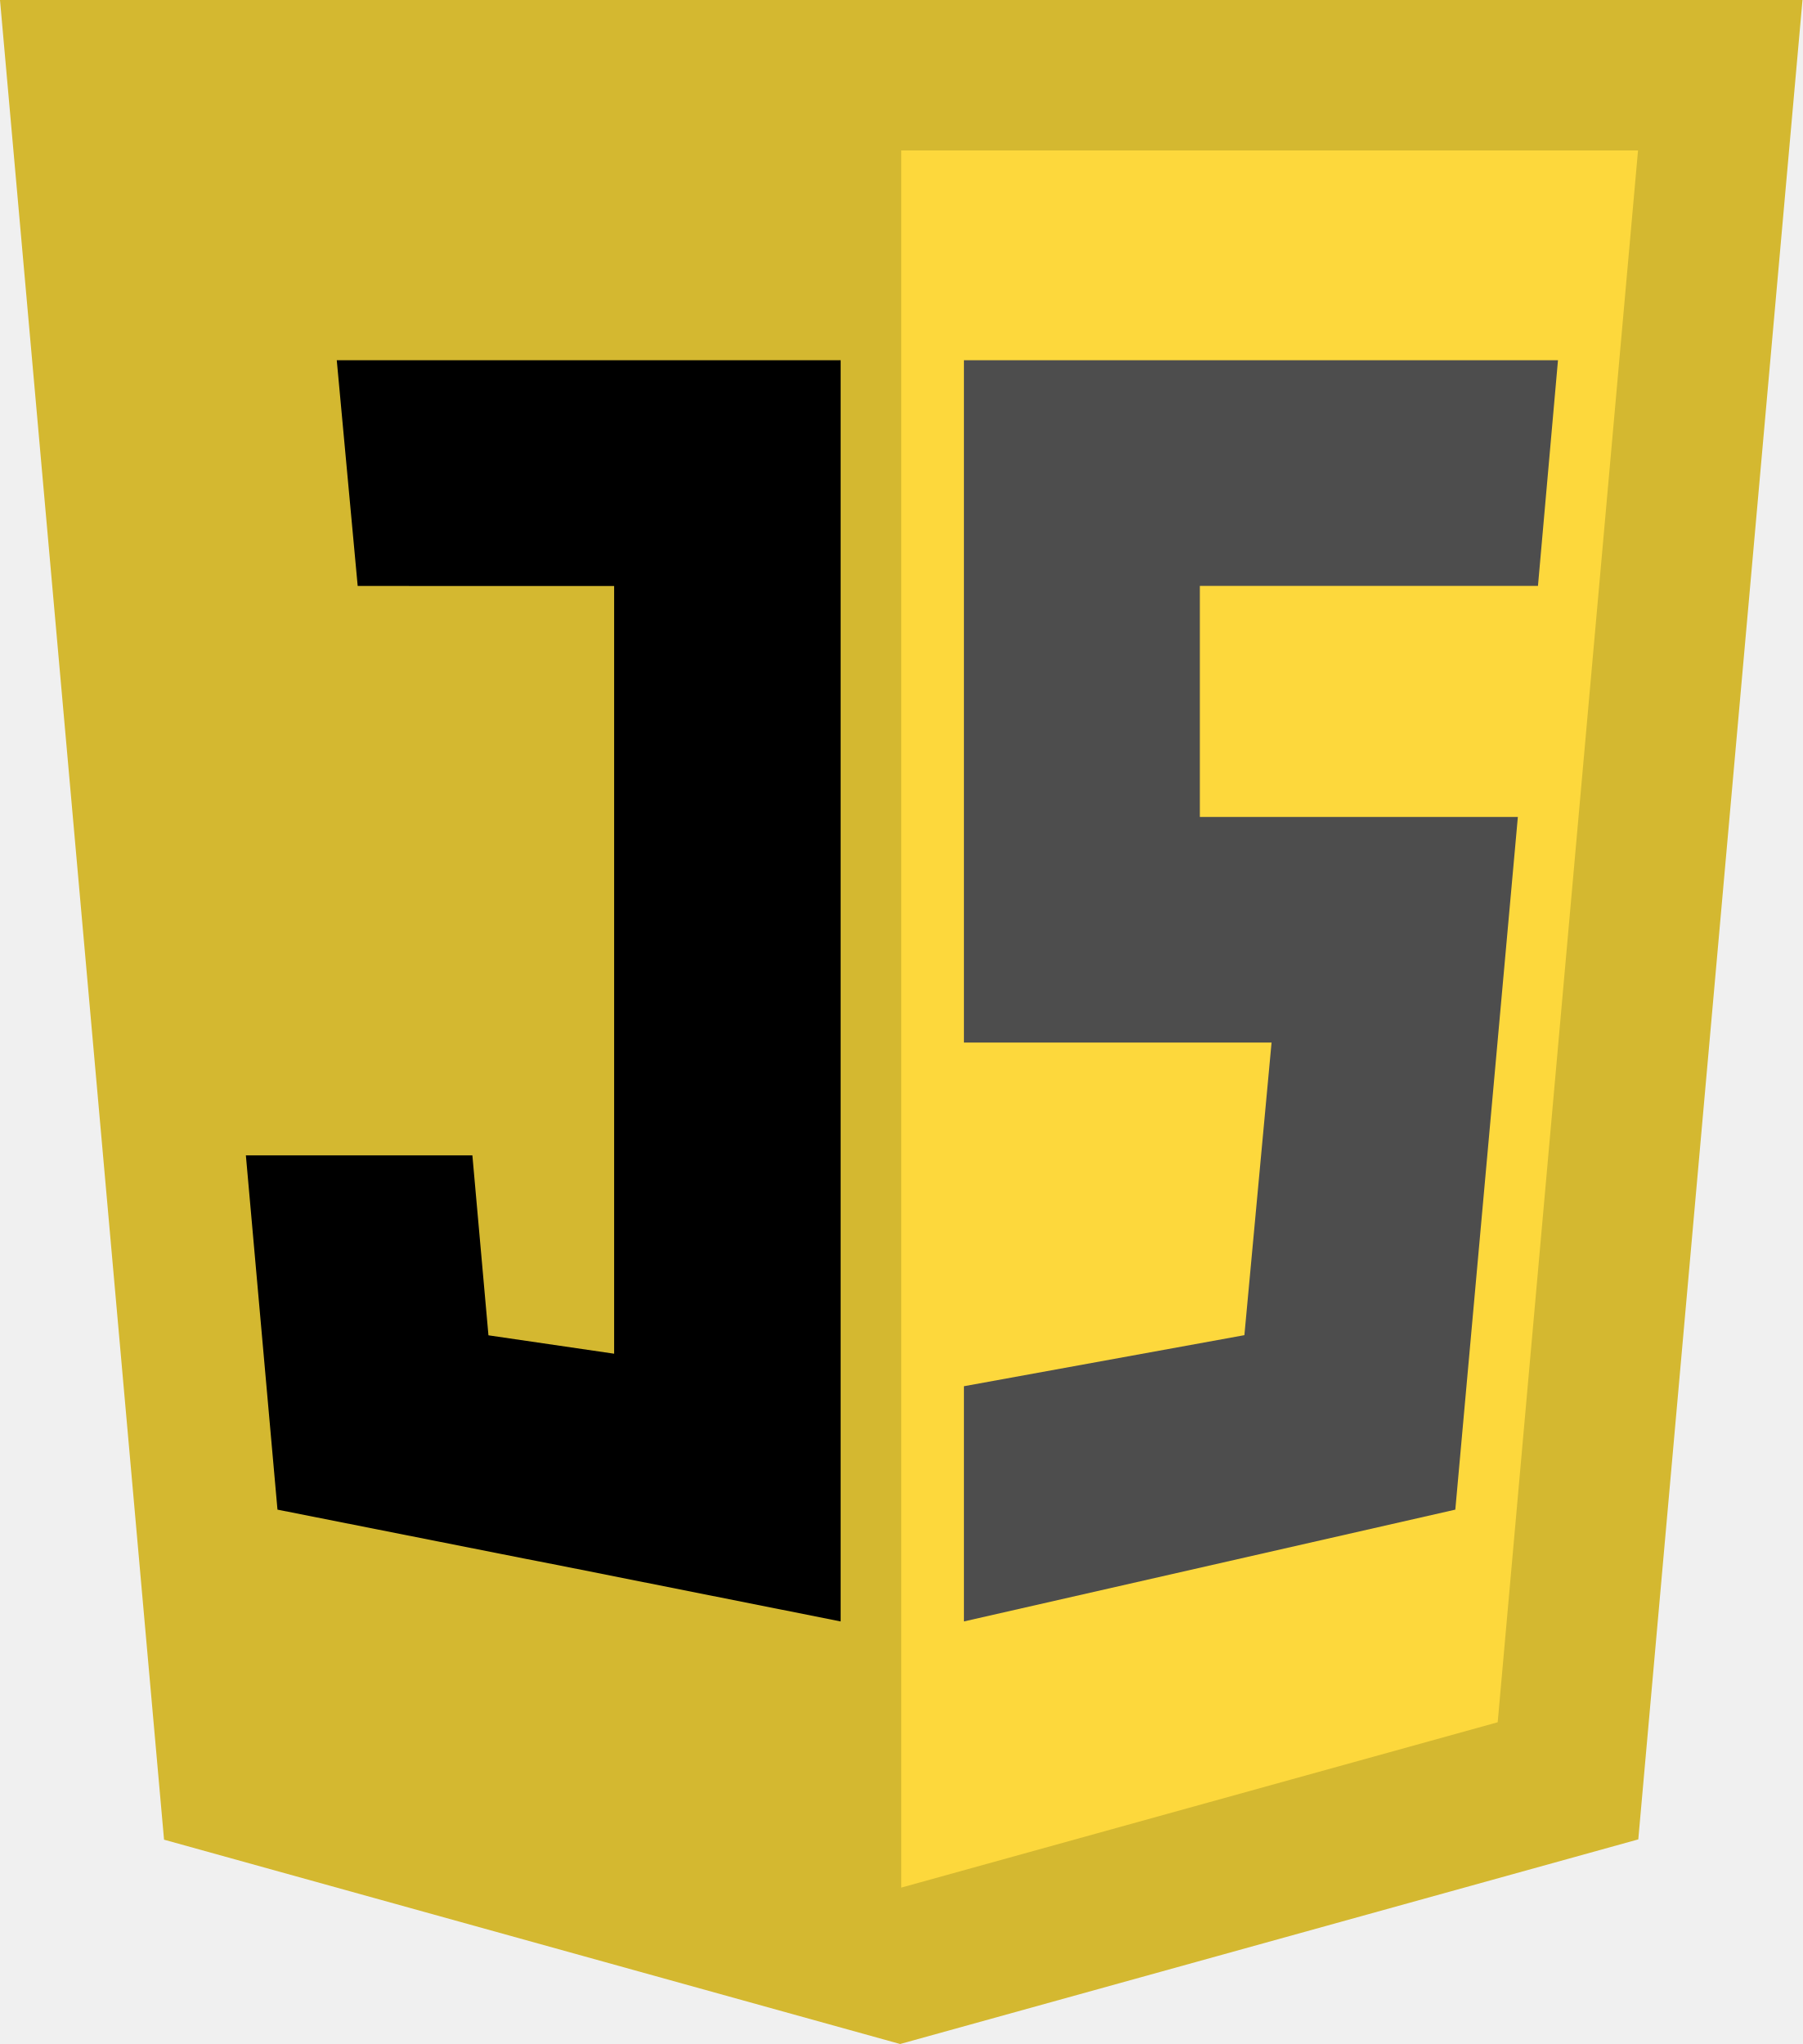
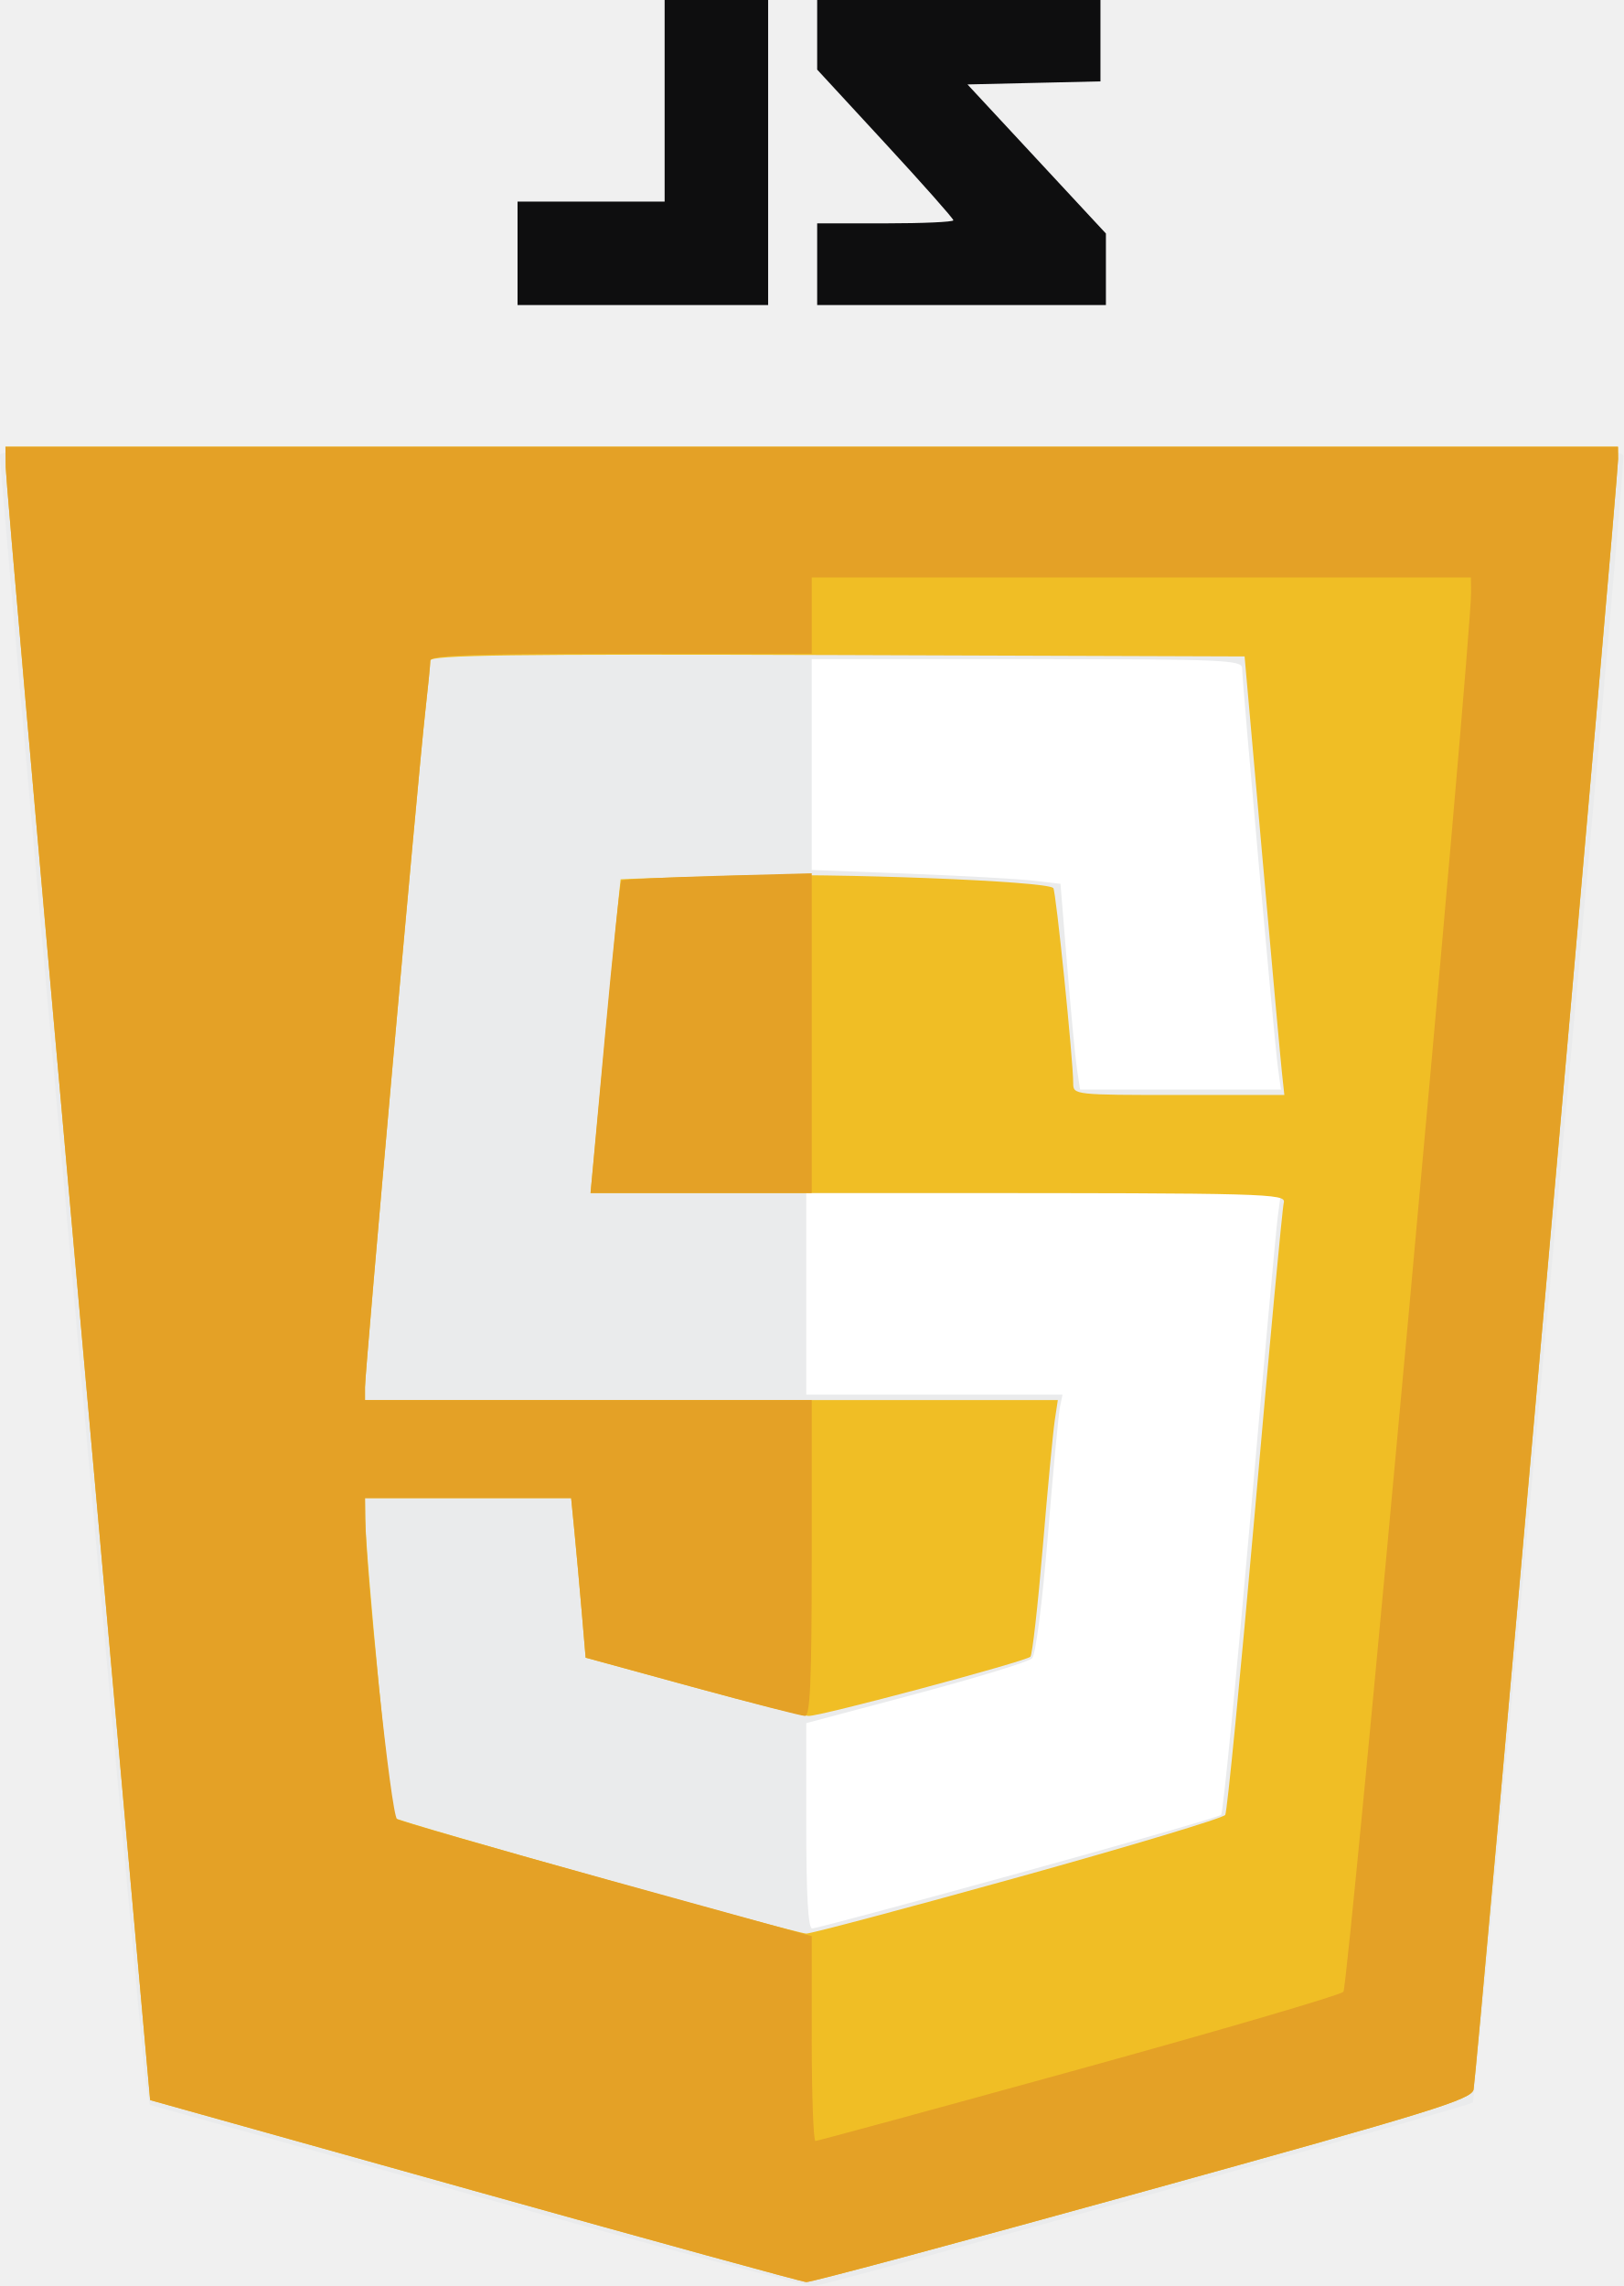
- <svg xmlns="http://www.w3.org/2000/svg" version="1.1" width="297.45" height="337.341" viewBox="0 0 297.45 337.341" id="svg2">
-   <defs id="defs8" />
-   <g transform="translate(-0.071,-82.67)" id="Layer_1" style="fill:none;stroke:none">
-     <path d="M 27.142,386.29 0.071,82.67 l 297.45,0 -27.096,303.571 -121.811,33.77 L 27.142,386.29 z m 0,0" id="path13" style="fill:#d4b830;fill-opacity:1" />
-     <path d="m 148.798,394.199 98.427,-27.288 23.157,-259.415 -121.584,0 0,286.703 z m 0,0" id="path15" style="fill:#fdd83c;fill-opacity:1" />
-     <g transform="translate(55,142)" id="Group">
-       <path d="m 195.551,75.496 -52.479,0 0,-38.132 55.797,0 3.303,-37.239 -98.033,0 0,112.607 50.768,0 -4.484,48.294 -46.284,8.426 0,38.819 81.091,-18.451 z" id="path18" style="fill:#4d4d4d;fill-opacity:1" />
-       <path d="m 83.796,0.125 -83.151,0 3.453,37.254 42.319,3.4e-4 0,126.706 -20.741,-3.035 -2.652,-29.698 c 0,0 -24.919,0 -37.379,0 l 5.216,58.467 c 92.935,18.451 0.352,-0.013 92.935,18.451 z" id="path24" style="fill:#000000;fill-opacity:1" />
-     </g>
-   </g>
+ <svg xmlns="http://www.w3.org/2000/svg" version="1.1" id="svg64" width="397.318" height="559.5" viewBox="0 0 397.318 559.5">
+   <defs id="defs68" />
+   <path style="fill:#ffffff;stroke-width:1.333" d="m 1.334,109.332 0.062,5 c 0.034,2.75 8.002,93.801 17.705,202.334 L 36.744,514 l 79.295,22.201 c 43.612,12.211 80.195,22.263 81.295,22.34 1.1,0.077 38.166,-9.874 82.369,-22.113 70.87,-19.623 80.438,-22.579 80.945,-25.008 0.707,-3.384 35.413,-394.899 35.377,-399.088 l -0.025,-3 H 198.666 Z" id="path118" />
+   <path id="path88" d="m 116.667,537.529 -80,-22.362 -1.045,-5.917 C 34.692,503.991 0,116.516 0,111.397 c 0,-1.853 20.256,-2.063 198.667,-2.063 188.323,0 198.666,0.121 198.651,2.333 -0.063,9.553 -35.972,402.159 -36.854,402.94 -1.115,0.987 -155.957,44.126 -161.131,44.89 -1.467,0.217 -38.667,-9.669 -82.667,-21.968 z M 249.111,458.516 c 26.889,-7.416 49.277,-13.866 49.751,-14.333 0.474,-0.467 3.621,-32.35 6.992,-70.85 3.371,-38.5 6.47,-72.55 6.886,-75.667 L 313.497,292 h -58.082 -58.082 v 24.667 24.667 h 31.359 31.359 l -0.624,3 c -0.343,1.65 -1.677,15.829 -2.964,31.51 -1.364,16.615 -2.98,29.15 -3.875,30.045 -0.844,0.844 -13.622,4.757 -28.395,8.694 l -26.86,7.159 v 25.129 c 0,17.152 0.459,25.129 1.444,25.129 0.794,0 23.444,-6.068 50.333,-13.484 z M 312.732,261 C 311.851,254.467 304,166.837 304,163.533 c 0,-2.007 -4.616,-2.2 -52.667,-2.2 h -52.667 v 25.794 25.794 l 23.667,0.912 c 13.017,0.502 26.715,1.265 30.442,1.697 l 6.775,0.785 1.645,20.176 c 0.905,11.097 1.982,22.426 2.395,25.176 l 0.751,5 h 24.578 24.578 z" style="fill:#eaebec;stroke-width:1.333" />
+   <path id="path80" d="M 116.039,536.201 36.744,514 19.101,316.667 C 9.398,208.133 1.43,117.083 1.396,114.333 l -0.063,-5 H 198.667 396 l 0.026,3 c 0.036,4.189 -34.671,395.704 -35.378,399.088 -0.507,2.429 -10.075,5.385 -80.945,25.008 -44.203,12.239 -81.27,22.19 -82.37,22.113 -1.1,-0.077 -37.683,-10.131 -81.295,-22.341 z m 133.133,-76.742 c 27.411,-7.621 50.227,-14.485 50.702,-15.255 0.475,-0.769 3.75,-34.28 7.277,-74.468 3.527,-40.188 6.701,-74.12 7.054,-75.403 C 314.811,292.129 310.147,292 229.691,292 H 144.535 l 3.626,-38.333 c 1.994,-21.083 3.674,-38.388 3.732,-38.455 0.059,-0.067 12.557,-0.465 27.773,-0.886 24.951,-0.69 76.405,1.301 78.126,3.022 0.643,0.643 4.874,42.15 4.874,47.816 0,2.794 0.377,2.835 25.836,2.835 h 25.836 l -0.609,-5.667 c -0.335,-3.117 -2.523,-27.267 -4.863,-53.667 l -4.255,-48 -99.639,-0.342 c -79.269,-0.272 -99.642,6.5e-4 -99.65,1.333 -0.007,0.921 -0.587,6.775 -1.291,13.008 -1.704,15.084 -14.698,160.823 -14.698,164.848 v 3.152 h 84.784 84.784 l -0.756,5 c -0.416,2.75 -1.734,16.7 -2.929,31 -1.195,14.3 -2.558,26.369 -3.028,26.821 -1.242,1.192 -51.119,14.517 -54.23,14.487 -1.444,-0.014 -14.326,-3.228 -28.626,-7.142 l -26,-7.117 -0.953,-11.191 c -0.524,-6.155 -1.322,-14.941 -1.773,-19.524 l -0.819,-8.333 h -25.227 -25.227 l 0.056,5 c 0.104,9.351 6.168,72.335 7.048,73.215 1.018,1.018 97.912,28.255 100.896,28.362 1.1,0.039 24.427,-6.164 51.838,-13.784 z" style="fill:#f0be25;stroke-width:1.333" />
+   <path id="path78" d="M 116.039,536.201 36.744,514 19.101,316.667 C 9.398,208.133 1.43,117.083 1.396,114.333 l -0.063,-5 H 198.667 396 l 0.026,3 c 0.036,4.189 -34.671,395.704 -35.378,399.088 -0.507,2.429 -10.075,5.385 -80.945,25.008 -44.203,12.239 -81.27,22.19 -82.37,22.113 -1.1,-0.077 -37.683,-10.131 -81.295,-22.341 z m 147.874,-29.701 c 34.881,-9.625 64.076,-18.175 64.876,-19 C 330.036,486.216 360.161,156.046 360.04,145 l -0.04,-3.667 H 279.333 198.667 V 150.667 160 H 152 c -36.439,0 -46.669,0.365 -46.678,1.667 -0.007,0.917 -0.587,6.767 -1.291,13 -1.704,15.084 -14.698,160.823 -14.698,164.848 v 3.152 H 144 198.667 v 38.667 c 0,30.058 -0.371,38.661 -1.667,38.642 -0.917,-0.014 -13.367,-3.228 -27.667,-7.142 l -26,-7.117 -0.953,-11.191 c -0.524,-6.155 -1.322,-14.941 -1.773,-19.524 l -0.819,-8.333 h -25.227 -25.227 l 0.056,5 c 0.16,14.301 6.346,72.679 7.797,73.576 0.882,0.545 24.076,7.21 51.542,14.81 l 49.938,13.819 v 25.064 c 0,13.785 0.411,25.064 0.913,25.064 0.502,0 29.452,-7.875 64.333,-17.5 z M 148.02,254.025 c 1.917,-20.886 3.746,-38.211 4.066,-38.5 0.319,-0.289 10.931,-0.812 23.581,-1.162 l 23,-0.636 V 252.863 292 H 171.601 144.535 Z" style="fill:#e4a126;stroke-width:1.333" />
+   <path id="path76" d="M 126.667,62 V 49.333 h 18 18 V 24.667 0 H 175.333 188 V 37.333 74.667 H 157.333 126.667 Z M 200,64.667 v -10 h 16.667 c 9.167,0 16.667,-0.339 16.667,-0.753 0,-0.414 -7.5,-8.881 -16.667,-18.816 L 200,17.034 V 8.517 0 h 34.667 34.667 v 9.959 9.959 l -16.274,0.374 -16.274,0.374 16.941,18.244 16.941,18.244 v 8.756 8.756 H 235.333 200 Z" style="fill:#0e0e0f;stroke-width:1.333" />
</svg>
